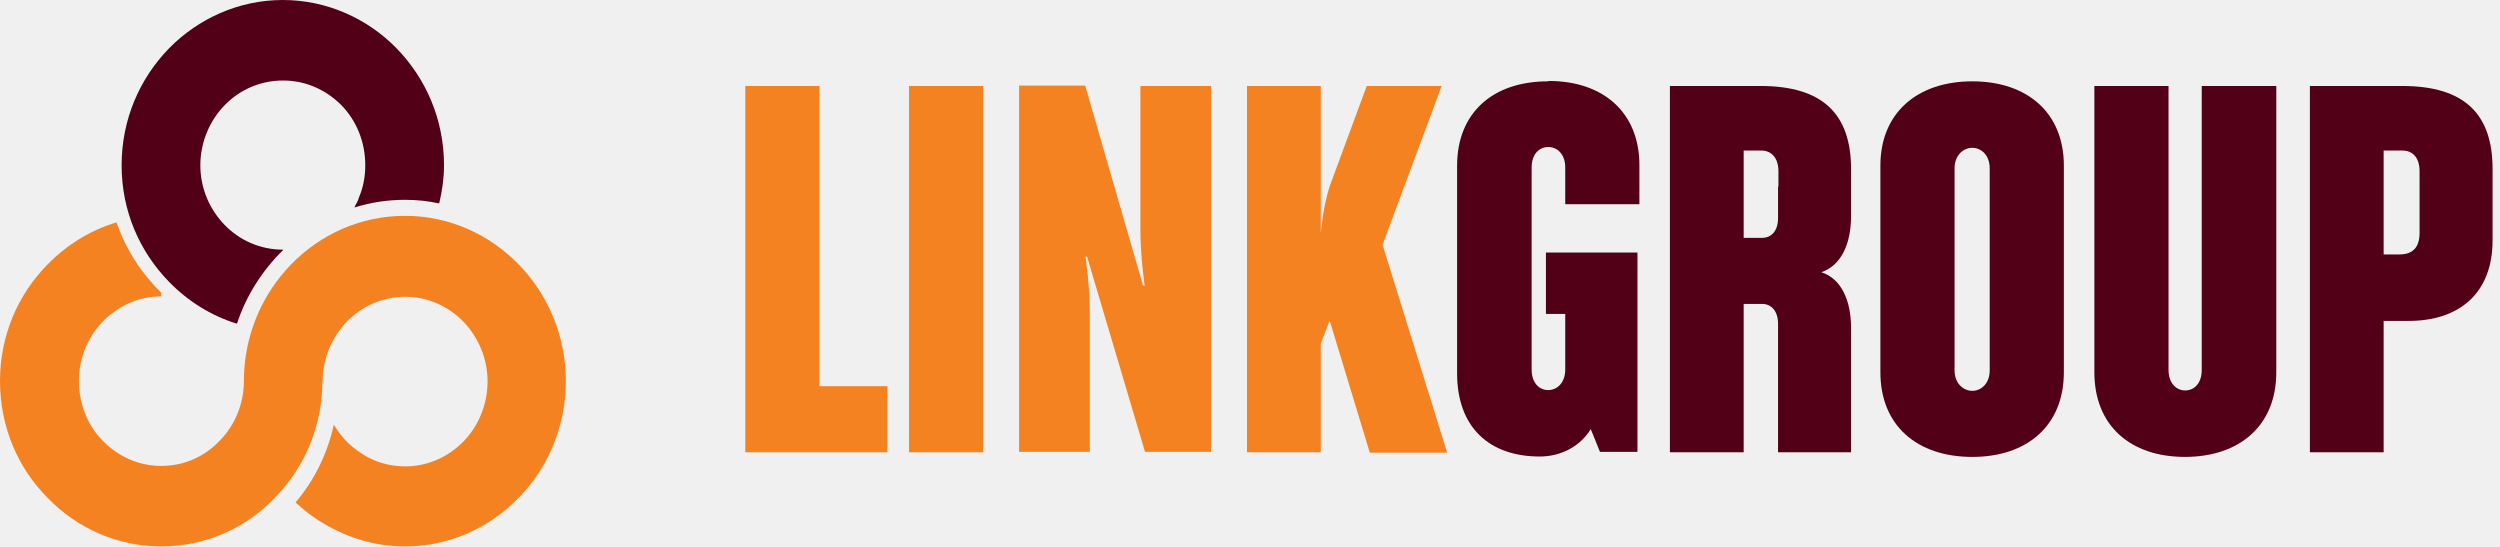
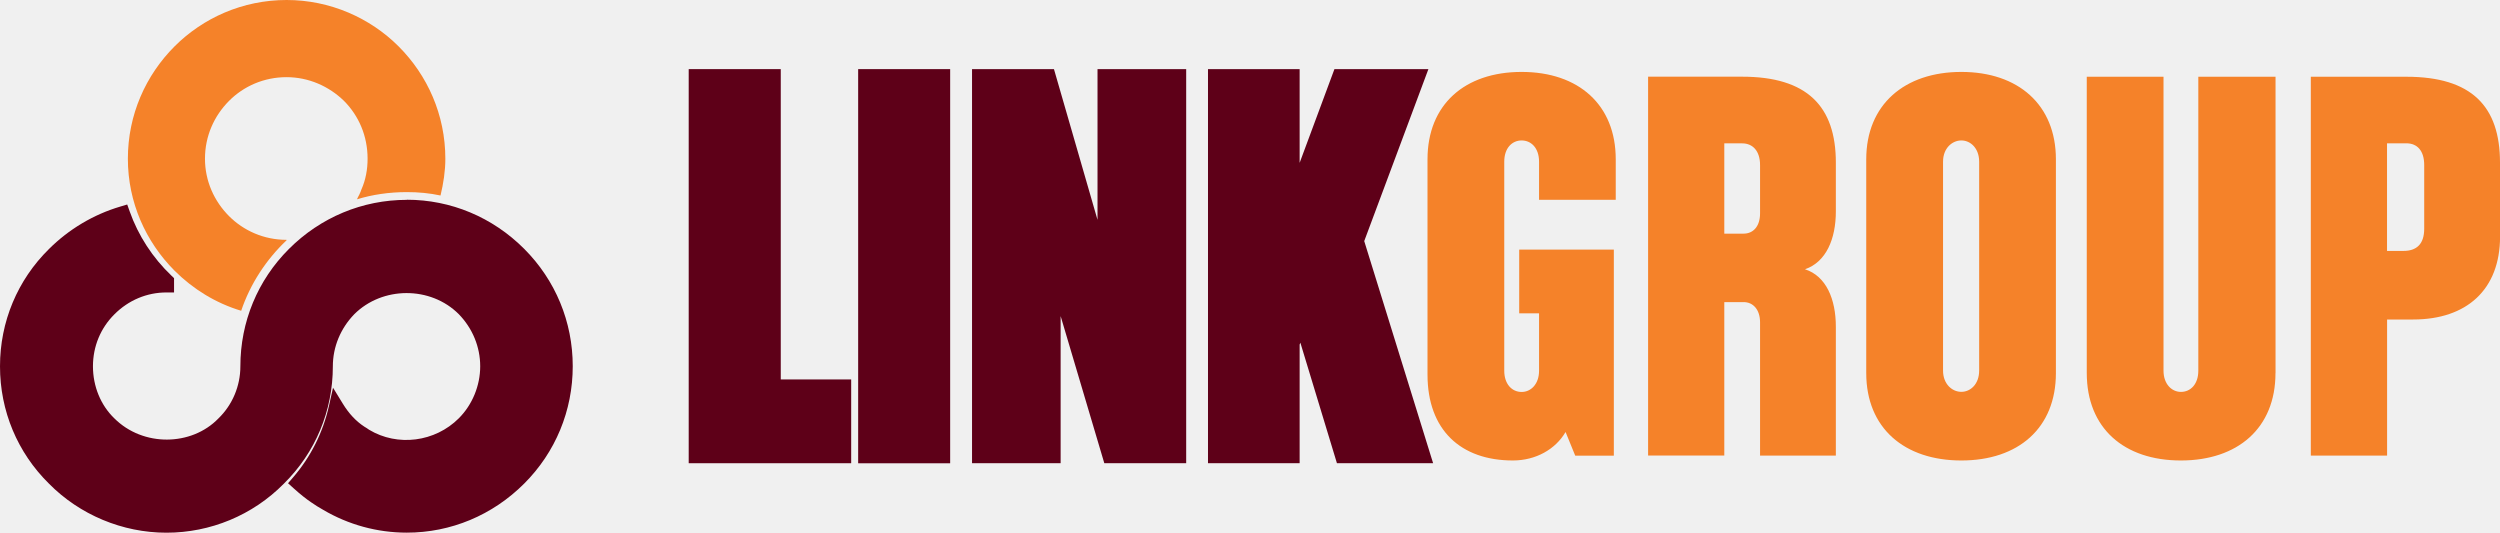
- <svg xmlns="http://www.w3.org/2000/svg" width="183" height="40" viewBox="0 0 183 40" fill="none">
-   <path fill-rule="evenodd" clip-rule="evenodd" d="M105.925 33.107L101.203 17.919L105.529 6.294H100.044L97.358 13.563C97.019 14.581 96.821 15.712 96.68 17.042V6.294H91.28V33.107H96.68V25.159L97.33 23.462L100.27 33.135H105.925V33.107Z" fill="#F58220" />
-   <path fill-rule="evenodd" clip-rule="evenodd" d="M88.65 33.107V6.294H83.477V16.9C83.477 18.739 83.788 20.917 83.788 20.917H83.674L79.434 6.266H74.599V33.078H79.773V22.755C79.773 20.945 79.462 18.795 79.462 18.795H79.575L83.816 33.078H88.65V33.107Z" fill="#F58220" />
-   <path fill-rule="evenodd" clip-rule="evenodd" d="M71.97 33.107V6.294H66.542V33.107H71.97Z" fill="#F58220" />
-   <path fill-rule="evenodd" clip-rule="evenodd" d="M64.959 33.107V28.27H59.983V6.294H54.555V33.107H64.959Z" fill="#F58220" />
-   <path d="M174.483 23.49H176.321C180.11 23.49 182.456 21.369 182.456 17.607V12.375C182.456 8.387 180.449 6.294 175.841 6.294H169.084V33.107H174.483V23.49ZM174.483 11.017H175.841C176.632 11.017 177.113 11.555 177.113 12.545V17.042C177.113 18.145 176.576 18.626 175.643 18.626H174.483V11.017Z" fill="#510017" />
-   <path d="M113.303 5.954C109.261 5.954 106.66 8.273 106.66 12.12V27.336C106.66 31.268 109.006 33.417 112.71 33.417C114.321 33.417 115.707 32.625 116.442 31.409L117.12 33.078H119.862V18.484H113.162V22.981H114.576V27.054C114.576 28.015 113.982 28.553 113.332 28.553C112.653 28.553 112.116 28.015 112.116 27.054V12.261C112.116 11.3 112.653 10.762 113.332 10.762C114.01 10.762 114.576 11.3 114.576 12.261V14.948H120.004V12.092C120.004 8.245 117.375 5.926 113.36 5.926L113.303 5.954Z" fill="#510017" />
-   <path d="M144.374 33.446C148.389 33.446 151.074 31.155 151.074 27.252V12.12C151.074 8.273 148.417 5.954 144.374 5.954C140.331 5.954 137.645 8.273 137.645 12.12V27.252C137.645 31.155 140.331 33.446 144.374 33.446ZM143.074 12.318C143.074 11.356 143.724 10.819 144.374 10.819C145.024 10.819 145.646 11.356 145.646 12.318V27.11C145.646 28.072 145.024 28.609 144.374 28.609C143.724 28.609 143.074 28.072 143.074 27.11V12.318Z" fill="#510017" />
-   <path d="M159.924 33.446C163.938 33.446 166.624 31.155 166.624 27.252V6.294H161.167V27.082C161.167 28.044 160.63 28.581 159.952 28.581C159.302 28.581 158.736 28.044 158.736 27.082V6.294H153.308V27.252C153.308 31.155 155.937 33.446 159.952 33.446H159.924Z" fill="#510017" />
-   <path d="M128.881 6.294H122.237V33.107H127.637V22.246H128.994C129.644 22.246 130.153 22.755 130.153 23.688V33.107H135.497V24C135.497 22.048 134.818 20.407 133.32 19.927C134.818 19.418 135.497 17.777 135.497 15.826V12.375C135.497 8.387 133.461 6.294 128.881 6.294ZM130.153 13.648V15.967C130.153 16.929 129.644 17.41 128.994 17.41H127.637V11.017H128.909C129.673 11.017 130.182 11.555 130.182 12.545V13.648H130.153Z" fill="#510017" />
-   <g clip-path="url(#clip0_22_21640)">
-     <path fill-rule="evenodd" clip-rule="evenodd" d="M23.599 27.899C23.599 31.25 22.263 34.255 20.122 36.434C18.013 38.646 15.068 40 11.8 40C8.58 40 5.602 38.646 3.477 36.434C1.32 34.272 0 31.25 0 27.899C0 24.548 1.32 21.544 3.477 19.364C4.878 17.928 6.6 16.855 8.532 16.277C9.208 18.258 10.367 20.025 11.8 21.428V21.692C10.158 21.692 8.645 22.386 7.534 23.524C6.423 24.664 5.779 26.199 5.779 27.899C5.779 29.583 6.423 31.168 7.534 32.274C8.645 33.413 10.158 34.106 11.8 34.106C13.49 34.106 14.987 33.413 16.066 32.274C17.176 31.168 17.852 29.583 17.852 27.899C17.852 24.548 19.189 21.544 21.297 19.364C23.454 17.152 26.384 15.799 29.652 15.799C32.888 15.799 35.818 17.152 37.975 19.364C40.084 21.527 41.42 24.548 41.42 27.899C41.42 31.25 40.1 34.255 37.975 36.434C35.818 38.646 32.888 40 29.652 40C27.543 40 25.499 39.406 23.744 38.349C23.422 38.167 23.133 37.986 22.891 37.804C22.456 37.507 22.038 37.144 21.635 36.781C23.004 35.163 23.97 33.215 24.436 31.085C24.903 31.861 25.483 32.522 26.191 33C26.368 33.116 26.513 33.215 26.626 33.298C27.511 33.842 28.558 34.139 29.668 34.139C31.31 34.139 32.823 33.446 33.934 32.307C35.013 31.201 35.689 29.616 35.689 27.932C35.689 26.232 35.013 24.697 33.934 23.558C32.823 22.419 31.326 21.725 29.668 21.725C27.978 21.725 26.481 22.419 25.37 23.558C24.292 24.697 23.616 26.232 23.616 27.932L23.599 27.899Z" fill="#F58220" />
-     <path d="M17.353 23.673C18.029 21.61 19.221 19.777 20.718 18.308V18.275C19.028 18.275 17.53 17.581 16.452 16.475C15.341 15.336 14.665 13.785 14.665 12.101C14.665 10.417 15.341 8.832 16.452 7.693C17.53 6.587 19.028 5.894 20.718 5.894C22.408 5.894 23.873 6.587 24.984 7.693C26.095 8.832 26.738 10.384 26.738 12.101C26.738 12.91 26.593 13.719 26.272 14.461C26.239 14.577 26.207 14.676 26.127 14.825C26.046 14.973 25.982 15.072 25.95 15.188C27.093 14.825 28.348 14.627 29.636 14.627C30.505 14.627 31.326 14.709 32.147 14.891C32.373 13.966 32.501 13.009 32.501 12.101C32.501 8.749 31.181 5.745 29.024 3.533C26.916 1.37 23.937 0 20.702 0C17.466 0 14.504 1.37 12.379 3.533C10.222 5.745 8.902 8.749 8.902 12.101C8.902 15.452 10.222 18.423 12.379 20.636C13.748 22.039 15.422 23.095 17.321 23.69L17.353 23.673Z" fill="#510017" />
+ <svg xmlns="http://www.w3.org/2000/svg" id="_Слой_2" data-name="Слой 2" viewBox="0 0 419.56 89.41">
+   <defs>
+     <style>
+       .cls-1 {
+         fill: #f58229;
+         fill-rule: evenodd;
+       }
+ 
+       .cls-1, .cls-2 {
+         stroke-width: 0px;
+       }
+ 
+       .cls-2 {
+         fill: #5e0018;
+       }
+     </style>
+   </defs>
+   <g id="Layer_1" data-name="Layer 1">
+     <g>
+       <g>
+         <rect class="cls-2" x="144.02" y="11.6" width="15.44" height="66.15" />
+         <path class="cls-2" d="m68.27,33.54c-7.44,0-14.47,2.93-19.78,8.24-5.26,5.25-8.15,12.25-8.15,19.7,0,3.3-1.33,6.47-3.69,8.75-4.51,4.66-12.64,4.8-17.47-.03-2.28-2.2-3.58-5.37-3.58-8.72s1.28-6.42,3.6-8.73c2.36-2.37,5.46-3.67,8.73-3.67h1.28v-2.4l-.4-.38c-3.18-3.02-5.62-6.77-7.05-10.83l-.41-1.15-1.17.35c-4.49,1.33-8.63,3.8-11.96,7.12C2.93,47,0,54,0,61.48s2.93,14.48,8.22,19.69c5.16,5.23,12.34,8.23,19.71,8.23s14.47-2.92,19.7-8.22c5.31-5.23,8.23-12.23,8.23-19.71,0-3.24,1.28-6.34,3.59-8.73,4.71-4.71,12.8-4.76,17.54-.02,2.33,2.4,3.6,5.51,3.6,8.75s-1.31,6.45-3.59,8.73c-3.99,3.99-10.28,4.8-15.06,1.92-.24-.17-.53-.37-.83-.54-1.36-.89-2.57-2.18-3.57-3.82l-1.65-2.69-.69,3.08c-.99,4.43-3.08,8.58-6.04,12l-.82.95.93.84c1.12,1.01,2.1,1.79,2.95,2.36.6.42,1.29.86,2.03,1.27,4.24,2.5,9.08,3.82,14.02,3.82,7.39,0,14.39-2.92,19.7-8.23,5.26-5.26,8.15-12.25,8.15-19.7s-2.9-14.44-8.15-19.7c-5.3-5.31-12.3-8.24-19.7-8.24Z" />
+         <polygon class="cls-2" points="131.03 11.6 115.58 11.6 115.58 77.74 142.85 77.74 142.85 63.68 131.03 63.68 131.03 11.6" />
+         <polygon class="cls-2" points="228.95 40.46 239.72 11.6 223.95 11.6 218.11 27.33 218.11 11.6 202.73 11.6 202.73 77.74 218.11 77.74 218.11 57.83 218.23 57.51 224.37 77.74 240.51 77.74 228.95 40.46" />
+         <polygon class="cls-2" points="184.19 36.9 176.88 11.6 163.13 11.6 163.13 77.74 178 77.74 178 53.05 185.33 77.74 199.07 77.74 199.07 11.6 184.19 11.6 184.19 36.9" />
+       </g>
+       <path class="cls-1" d="m419.56,39.69v-12.39c0-9.48-4.78-14.42-15.72-14.42h-16.03v63.58h12.8v-22.84h4.38c8.99,0,14.58-5.02,14.58-13.93h0Zm-12.72-1.3c0,2.59-1.29,3.72-3.48,3.72h-2.76v-18.06h3.24c1.87,0,3,1.29,3,3.64v10.69h0Zm-24.95,24.21V12.88h-12.96v49.33c0,2.26-1.29,3.56-2.92,3.56-1.53,0-2.92-1.3-2.92-3.56V12.88h-12.88v49.73c0,9.24,6.24,14.67,15.79,14.67s15.88-5.43,15.88-14.67h0Zm-36.86,0V26.73c0-9.15-6.32-14.66-15.87-14.66s-15.96,5.5-15.96,14.66v35.88c0,9.24,6.4,14.67,15.96,14.67s15.87-5.43,15.87-14.67h0Zm-12.88-.4c0,2.26-1.45,3.56-2.99,3.56s-3.07-1.3-3.07-3.56V27.13c0-2.27,1.54-3.56,3.07-3.56s2.99,1.3,2.99,3.56v35.08h0Zm-24.05,14.26v-21.62c0-4.63-1.62-8.51-5.18-9.65,3.56-1.22,5.18-5.1,5.18-9.72v-8.18c0-9.48-4.85-14.42-15.72-14.42h-15.79v63.58h12.79v-25.75h3.25c1.54,0,2.75,1.21,2.75,3.4v22.36h12.72Zm-12.72-40.66c0,2.27-1.21,3.41-2.75,3.41h-3.25v-15.15h3c1.79,0,3,1.29,3,3.64v8.1h0Zm-24.22-2.27v-6.8c0-9.15-6.24-14.66-15.8-14.66s-15.79,5.5-15.79,14.66v36.13c0,9.31,5.59,14.42,14.33,14.42,3.82,0,7.14-1.86,8.84-4.78l1.62,3.97h6.48v-34.58h-15.88v10.69h3.33v9.64c0,2.26-1.38,3.56-2.92,3.56-1.62,0-2.92-1.3-2.92-3.56V27.13c0-2.27,1.3-3.56,2.92-3.56s2.92,1.3,2.92,3.56v6.4h12.88ZM40.49,52.16c-4.3-1.29-8.1-3.65-11.18-6.72-4.86-4.86-7.85-11.5-7.85-18.8h0c0-7.37,2.99-14.01,7.85-18.87C34.09,3,40.73,0,48.1,0h0c7.29,0,14.01,3,18.79,7.78,4.86,4.86,7.85,11.5,7.85,18.87h0c0,2.03-.32,4.13-.81,6.16-1.86-.4-3.72-.57-5.67-.57-2.91,0-5.75.41-8.35,1.21.08-.24.25-.49.4-.81.16-.33.25-.57.33-.81.73-1.62,1.05-3.4,1.05-5.19h0c0-3.81-1.46-7.2-3.97-9.72-2.5-2.43-5.91-3.97-9.63-3.97h0c-3.81,0-7.21,1.53-9.64,3.97-2.51,2.52-4.05,5.91-4.05,9.72h0c0,3.73,1.54,7.13,4.05,9.64,2.43,2.43,5.83,3.97,9.64,3.97h0v.08c-3.41,3.23-6.08,7.29-7.61,11.82h0Z" />
+     </g>
  </g>
-   <defs>
-     <clipPath id="clip0_22_21640">
-       <rect width="41.404" height="40" fill="white" />
-     </clipPath>
-   </defs>
</svg>
